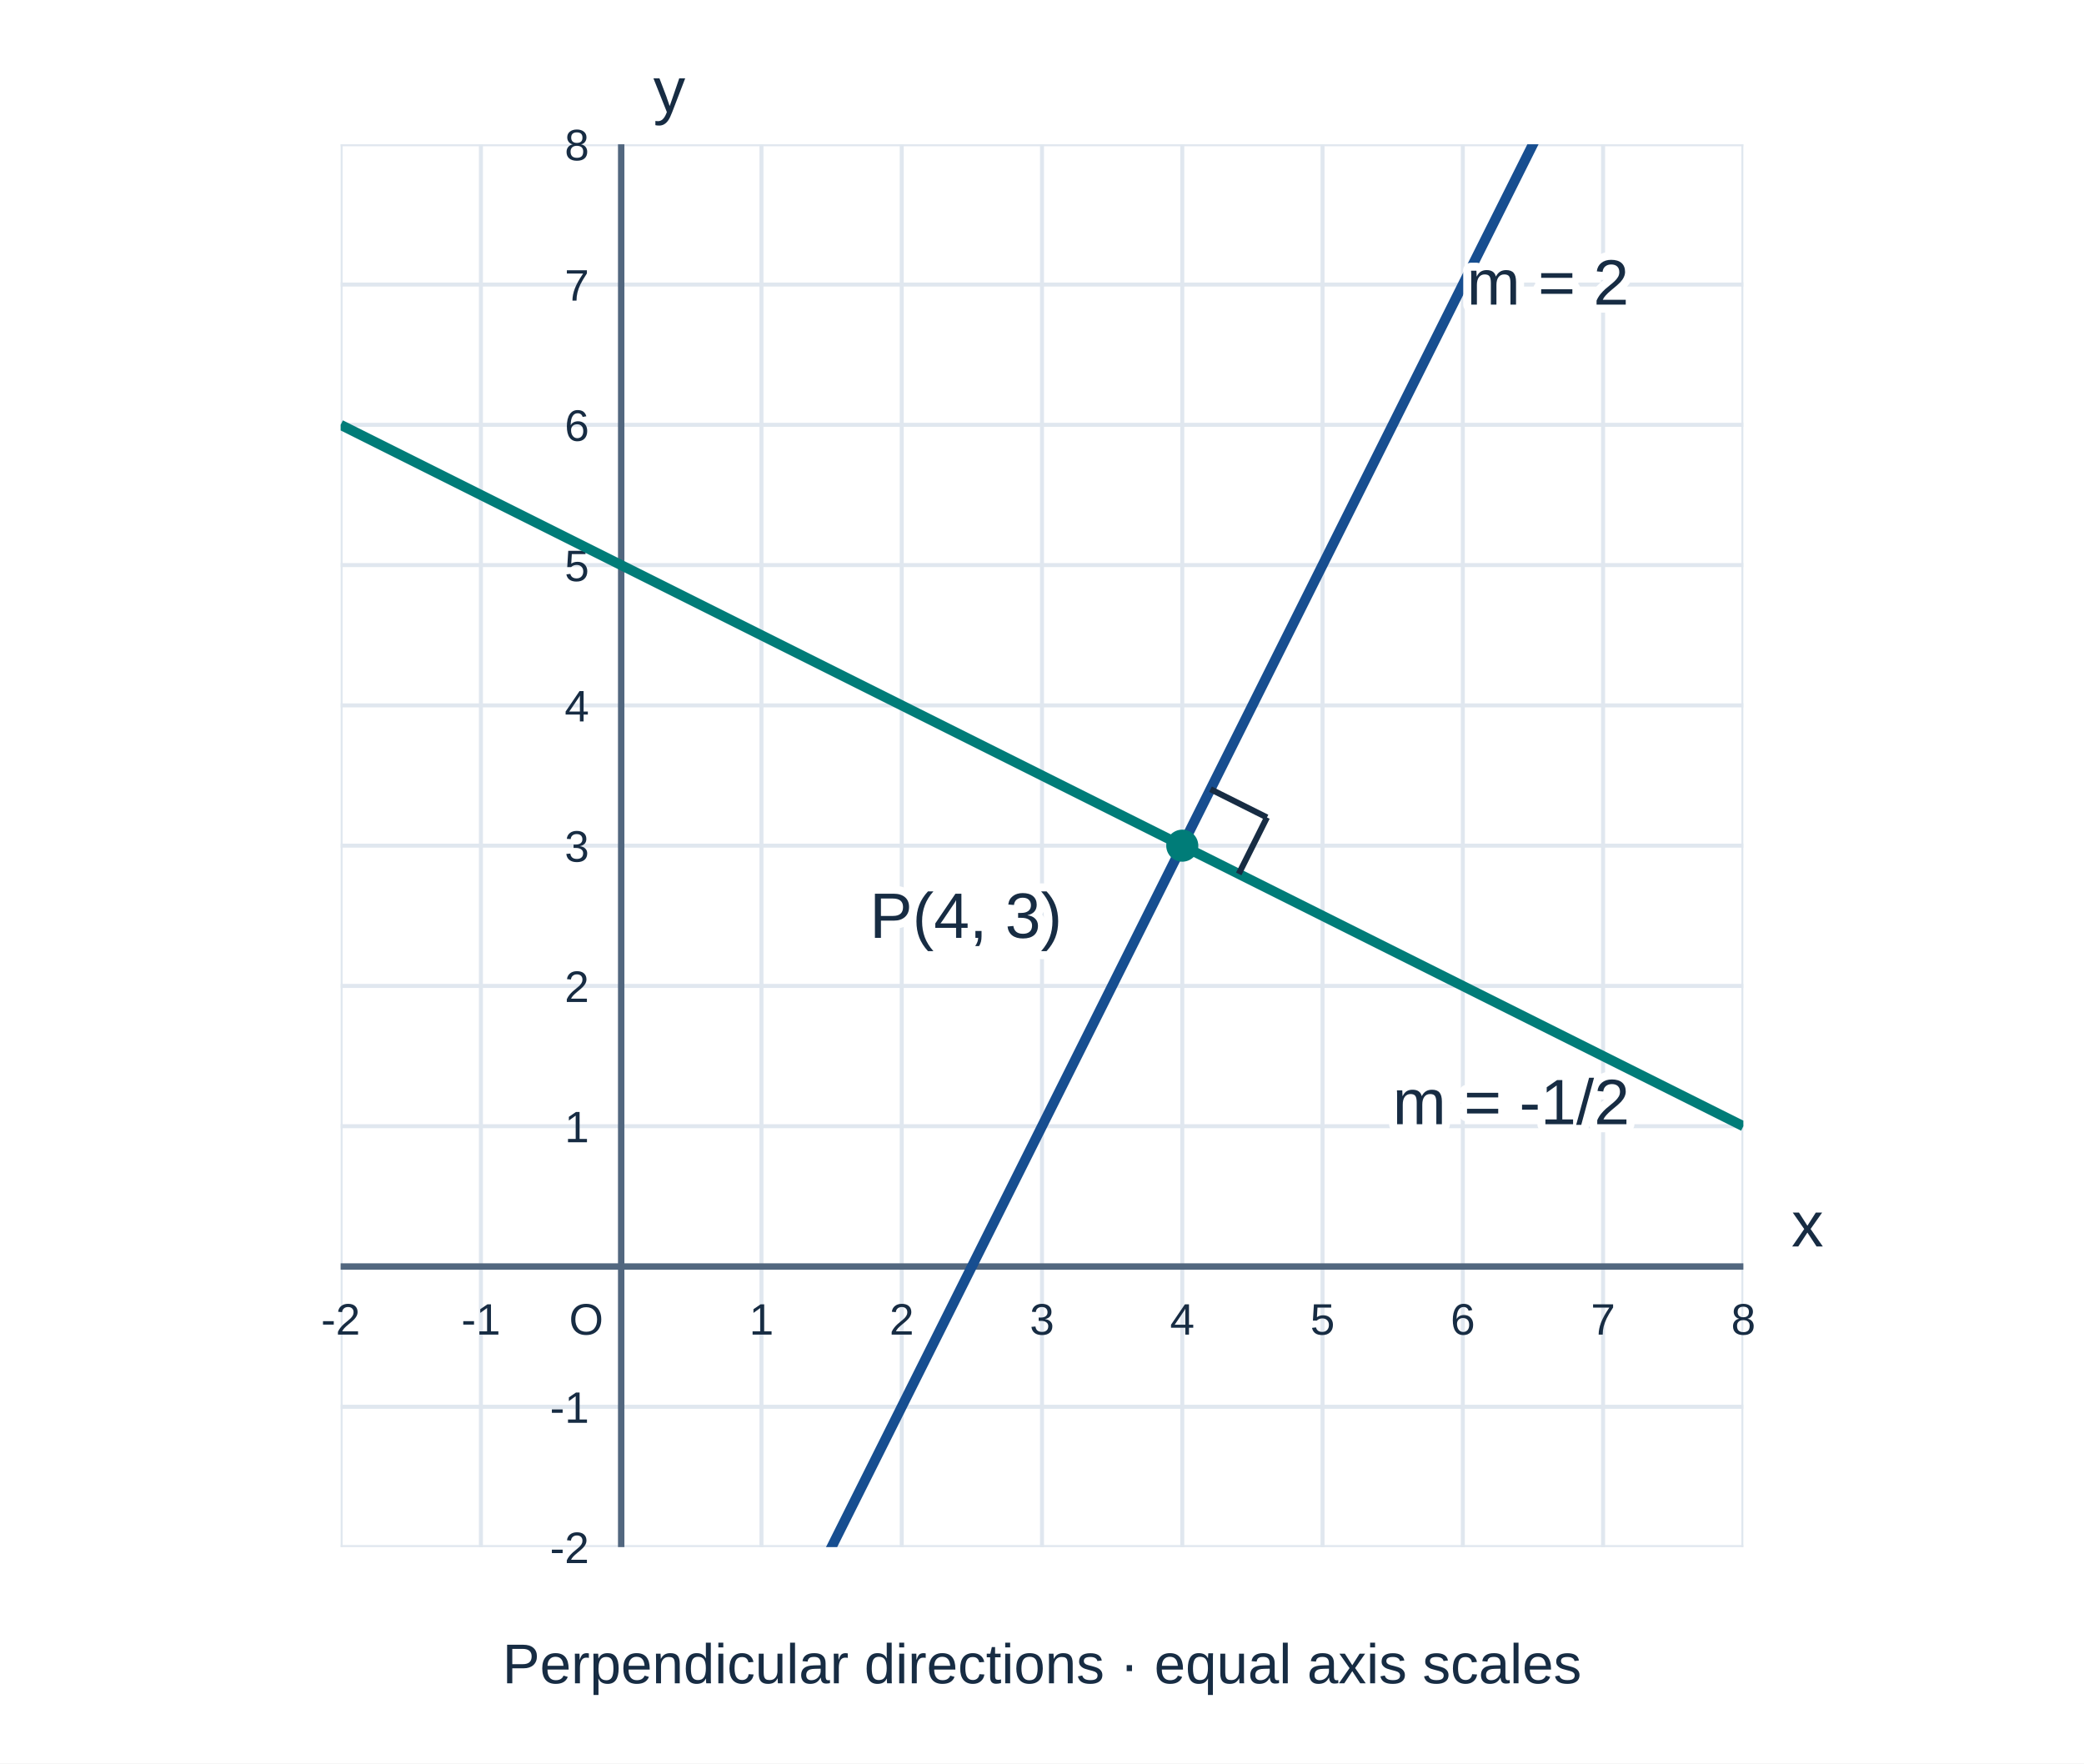
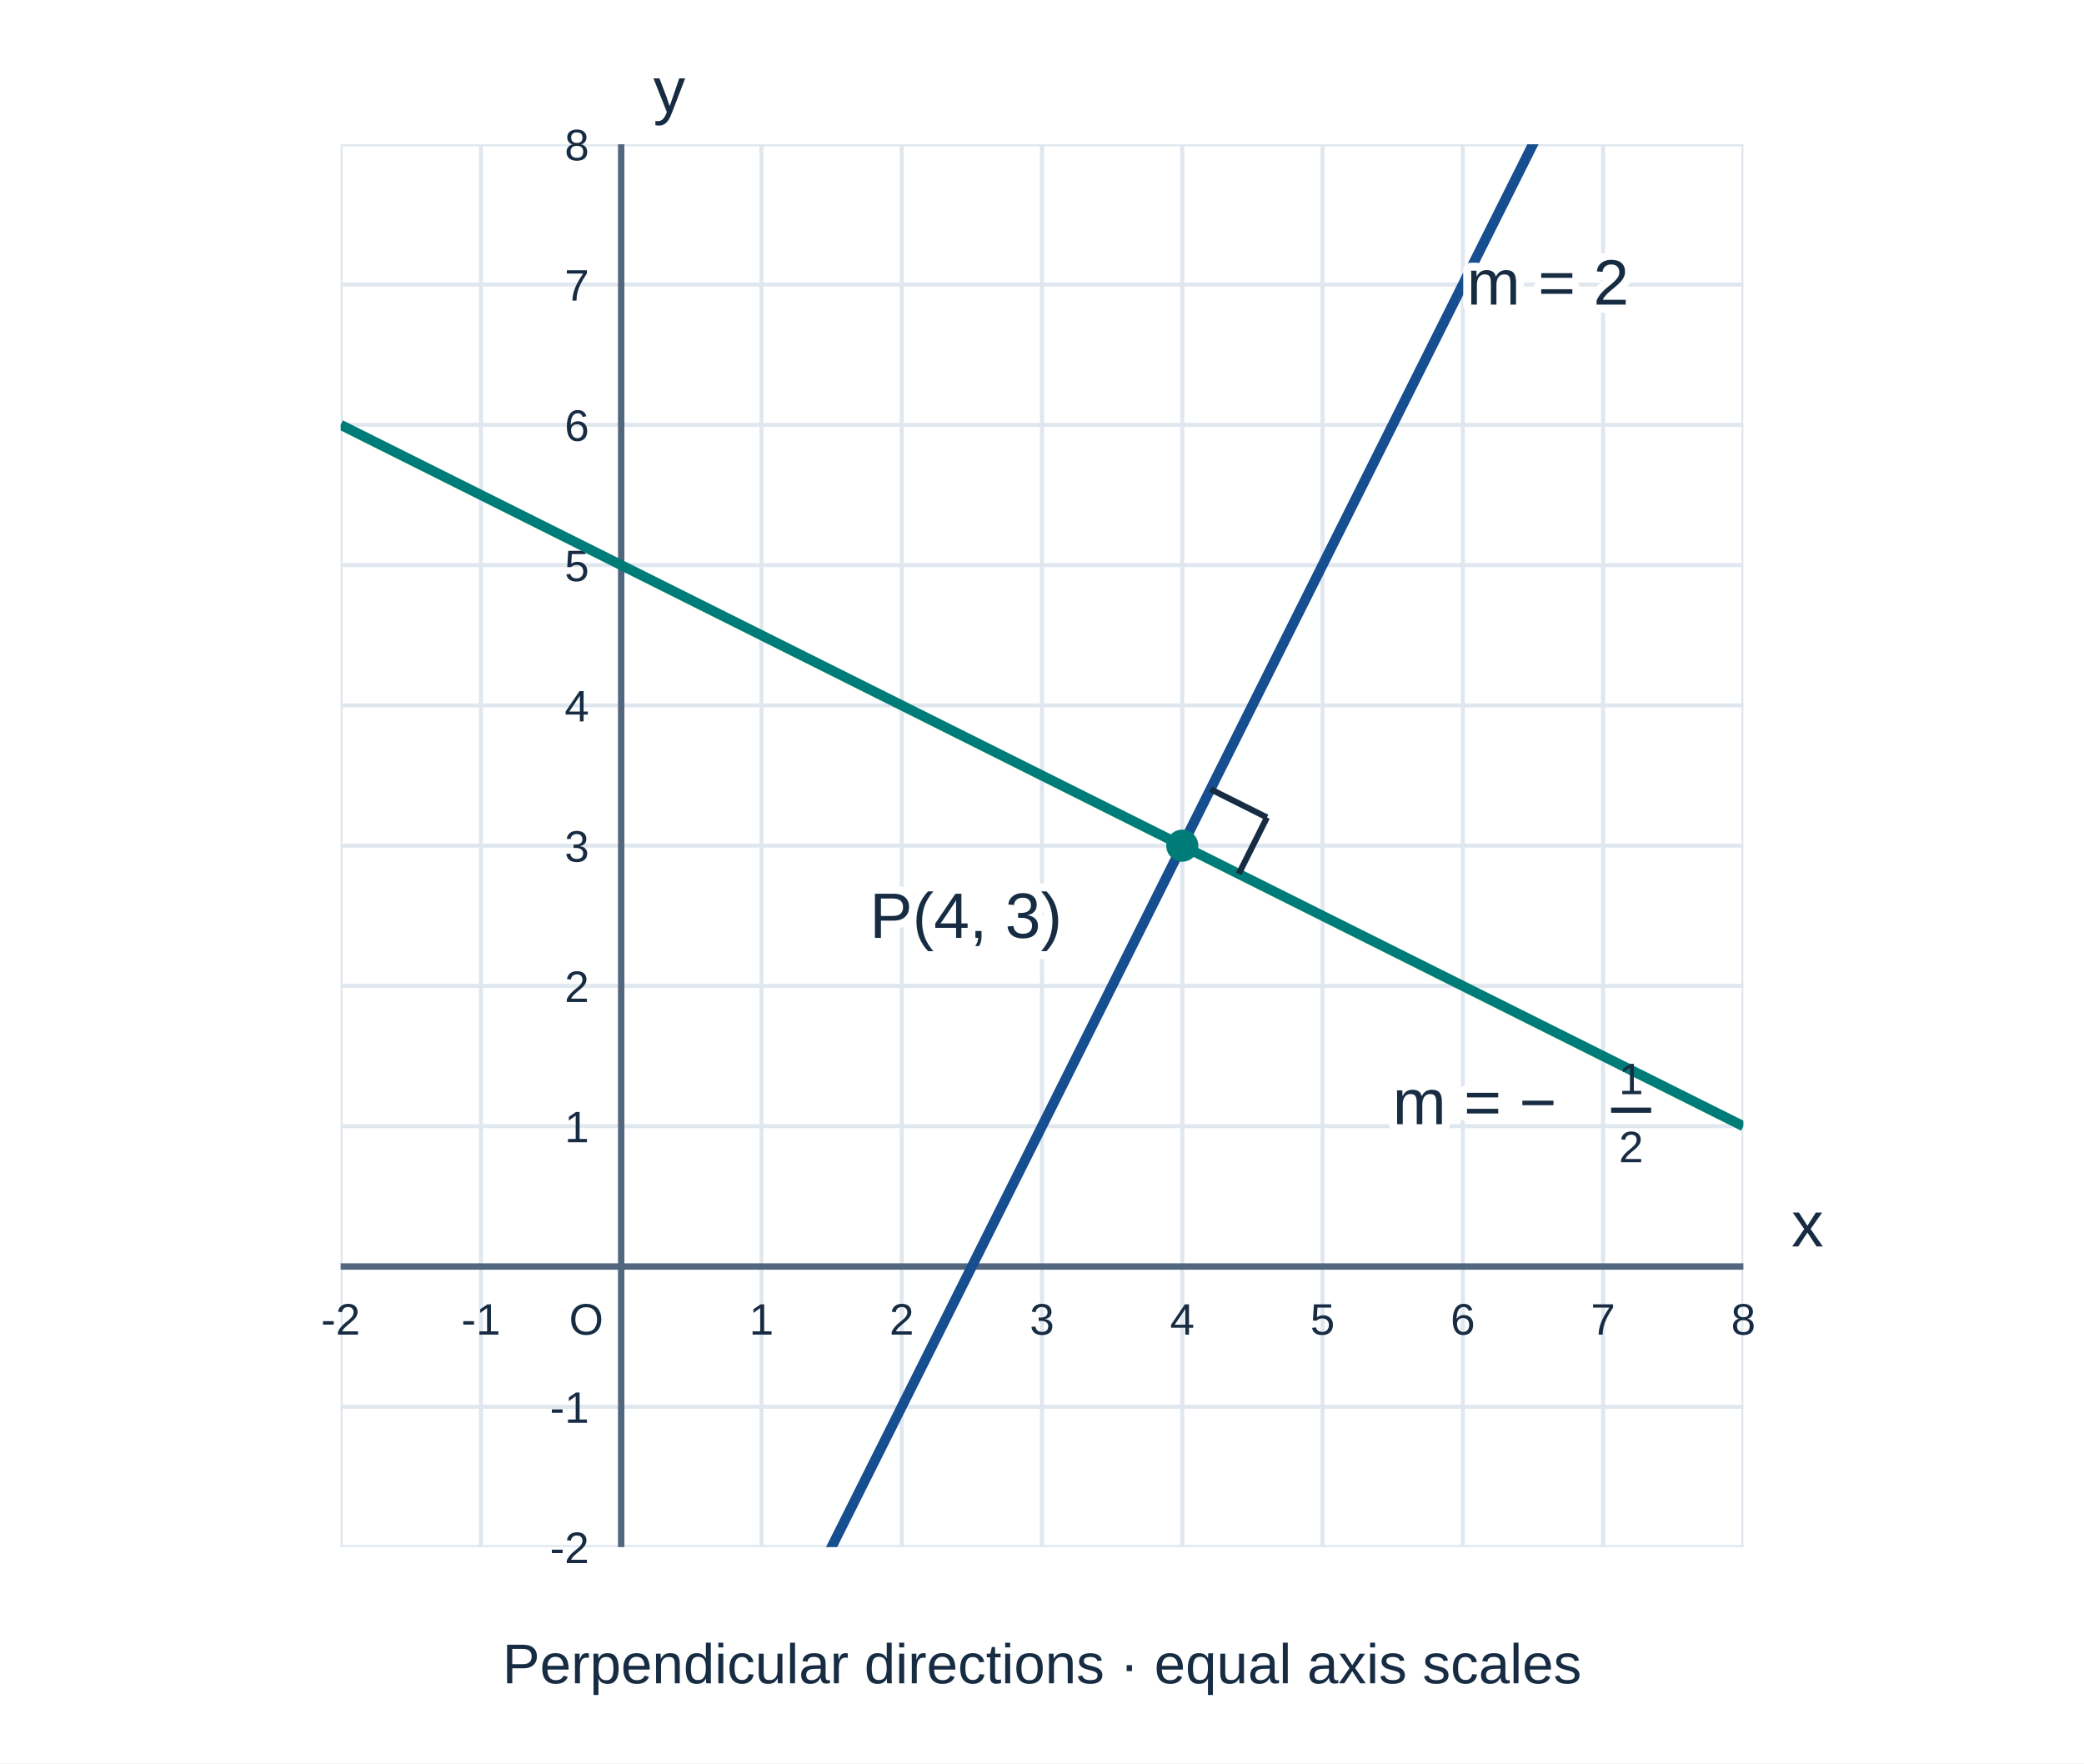
<svg xmlns="http://www.w3.org/2000/svg" viewBox="0 0 520 440" role="img" aria-labelledby="title desc">
  <rect width="520" height="440" fill="white" />
  <style>text{font-family:Arial,sans-serif;fill:#172c43} .label{font-size:16px;paint-order:stroke;stroke:white;stroke-width:4px;stroke-linejoin:round} .tick{font-size:11px}</style>
  <defs>
    <clipPath id="plot">
      <rect x="85.0" y="36.0" width="350.0" height="350.0" />
    </clipPath>
  </defs>
  <line x1="85" y1="386" x2="85" y2="36" stroke="#e0e7ef" stroke-width="1" clip-path="url(#plot)" />
  <line x1="120" y1="386" x2="120" y2="36" stroke="#e0e7ef" stroke-width="1" clip-path="url(#plot)" />
  <line x1="155" y1="386" x2="155" y2="36" stroke="#e0e7ef" stroke-width="1" clip-path="url(#plot)" />
  <line x1="190" y1="386" x2="190" y2="36" stroke="#e0e7ef" stroke-width="1" clip-path="url(#plot)" />
  <line x1="225" y1="386" x2="225" y2="36" stroke="#e0e7ef" stroke-width="1" clip-path="url(#plot)" />
  <line x1="260" y1="386" x2="260" y2="36" stroke="#e0e7ef" stroke-width="1" clip-path="url(#plot)" />
  <line x1="295" y1="386" x2="295" y2="36" stroke="#e0e7ef" stroke-width="1" clip-path="url(#plot)" />
  <line x1="330" y1="386" x2="330" y2="36" stroke="#e0e7ef" stroke-width="1" clip-path="url(#plot)" />
  <line x1="365" y1="386" x2="365" y2="36" stroke="#e0e7ef" stroke-width="1" clip-path="url(#plot)" />
  <line x1="400" y1="386" x2="400" y2="36" stroke="#e0e7ef" stroke-width="1" clip-path="url(#plot)" />
  <line x1="435" y1="386" x2="435" y2="36" stroke="#e0e7ef" stroke-width="1" clip-path="url(#plot)" />
  <line x1="85" y1="386" x2="435" y2="386" stroke="#e0e7ef" stroke-width="1" clip-path="url(#plot)" />
  <line x1="85" y1="351" x2="435" y2="351" stroke="#e0e7ef" stroke-width="1" clip-path="url(#plot)" />
  <line x1="85" y1="316" x2="435" y2="316" stroke="#e0e7ef" stroke-width="1" clip-path="url(#plot)" />
  <line x1="85" y1="281" x2="435" y2="281" stroke="#e0e7ef" stroke-width="1" clip-path="url(#plot)" />
  <line x1="85" y1="246" x2="435" y2="246" stroke="#e0e7ef" stroke-width="1" clip-path="url(#plot)" />
  <line x1="85" y1="211" x2="435" y2="211" stroke="#e0e7ef" stroke-width="1" clip-path="url(#plot)" />
  <line x1="85" y1="176" x2="435" y2="176" stroke="#e0e7ef" stroke-width="1" clip-path="url(#plot)" />
  <line x1="85" y1="141" x2="435" y2="141" stroke="#e0e7ef" stroke-width="1" clip-path="url(#plot)" />
  <line x1="85" y1="106" x2="435" y2="106" stroke="#e0e7ef" stroke-width="1" clip-path="url(#plot)" />
  <line x1="85" y1="71" x2="435" y2="71" stroke="#e0e7ef" stroke-width="1" clip-path="url(#plot)" />
  <line x1="85" y1="36" x2="435" y2="36" stroke="#e0e7ef" stroke-width="1" clip-path="url(#plot)" />
  <line x1="85" y1="316" x2="435" y2="316" stroke="#52677f" stroke-width="1.6" clip-path="url(#plot)" />
  <line x1="155" y1="386" x2="155" y2="36" stroke="#52677f" stroke-width="1.6" clip-path="url(#plot)" />
  <text x="85" y="333" class="tick" text-anchor="middle">-2</text>
  <text x="120" y="333" class="tick" text-anchor="middle">-1</text>
  <text x="190" y="333" class="tick" text-anchor="middle">1</text>
  <text x="225" y="333" class="tick" text-anchor="middle">2</text>
  <text x="260" y="333" class="tick" text-anchor="middle">3</text>
  <text x="295" y="333" class="tick" text-anchor="middle">4</text>
  <text x="330" y="333" class="tick" text-anchor="middle">5</text>
  <text x="365" y="333" class="tick" text-anchor="middle">6</text>
  <text x="400" y="333" class="tick" text-anchor="middle">7</text>
  <text x="435" y="333" class="tick" text-anchor="middle">8</text>
  <text x="147" y="390" class="tick" text-anchor="end">-2</text>
  <text x="147" y="355" class="tick" text-anchor="end">-1</text>
  <text x="147" y="285" class="tick" text-anchor="end">1</text>
  <text x="147" y="250" class="tick" text-anchor="end">2</text>
  <text x="147" y="215" class="tick" text-anchor="end">3</text>
  <text x="147" y="180" class="tick" text-anchor="end">4</text>
  <text x="147" y="145" class="tick" text-anchor="end">5</text>
  <text x="147" y="110" class="tick" text-anchor="end">6</text>
  <text x="147" y="75" class="tick" text-anchor="end">7</text>
  <text x="147" y="40" class="tick" text-anchor="end">8</text>
  <text x="447" y="311" class="label" text-anchor="start">x</text>
  <text x="163" y="28" class="label" text-anchor="start">y</text>
  <text x="142" y="333" class="tick" text-anchor="start">O</text>
  <text x="260" y="420" text-anchor="middle" font-size="14">Perpendicular directions · equal axis scales</text>
  <line x1="85" y1="631" x2="435" y2="-69" stroke="#174e90" stroke-width="2.5" clip-path="url(#plot)" />
  <line x1="85" y1="106" x2="435" y2="281" stroke="#007c78" stroke-width="2.5" clip-path="url(#plot)" />
  <circle cx="295" cy="211" r="4" fill="#007c78" />
  <text x="217" y="234" class="label" text-anchor="start">P(4, 3)</text>
  <text x="366" y="76" class="label" text-anchor="start">m = 2</text>
-   <text x="347.5" y="280.5" class="label" text-anchor="start">m = -1/2</text>
+   <g aria-label="Gradient m is minus one half">
+     <text x="347.5" y="280.5" class="label">m = −</text>
+     <text x="407" y="273" text-anchor="middle" class="tick">1</text>
+     <line x1="402" y1="277" x2="412" y2="277" stroke="#172c43" stroke-width="1.3" />
+     <text x="407" y="290" text-anchor="middle" class="tick">2</text>
+   </g>
  <line x1="302.044" y1="196.913" x2="316.131" y2="203.956" stroke="#172c43" stroke-width="1.5" clip-path="url(#plot)" />
  <line x1="316.131" y1="203.956" x2="309.087" y2="218.044" stroke="#172c43" stroke-width="1.5" clip-path="url(#plot)" />
</svg>
